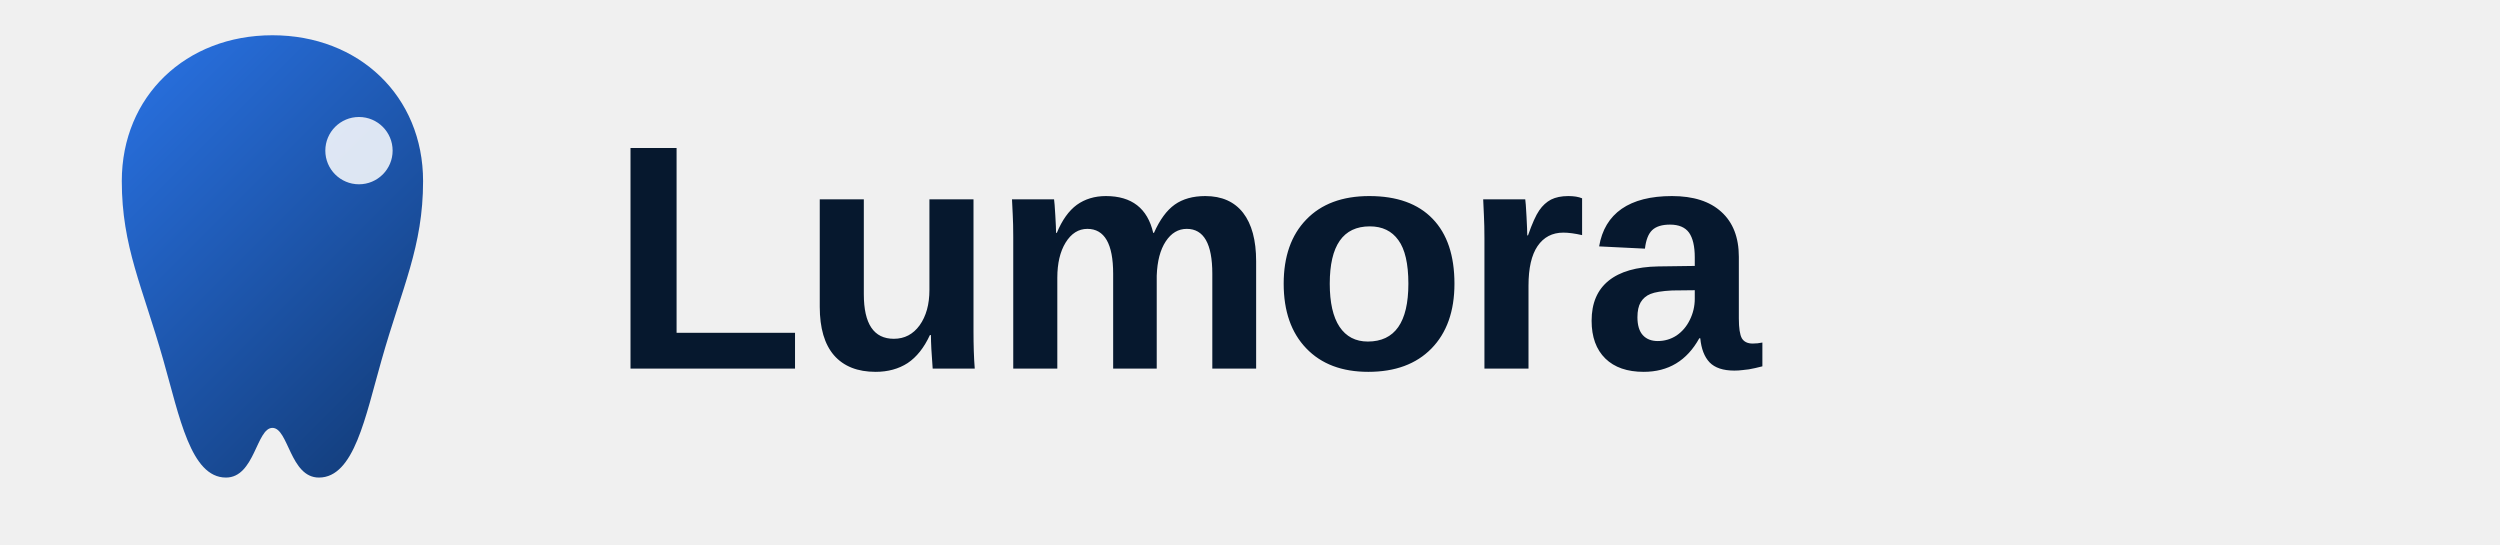
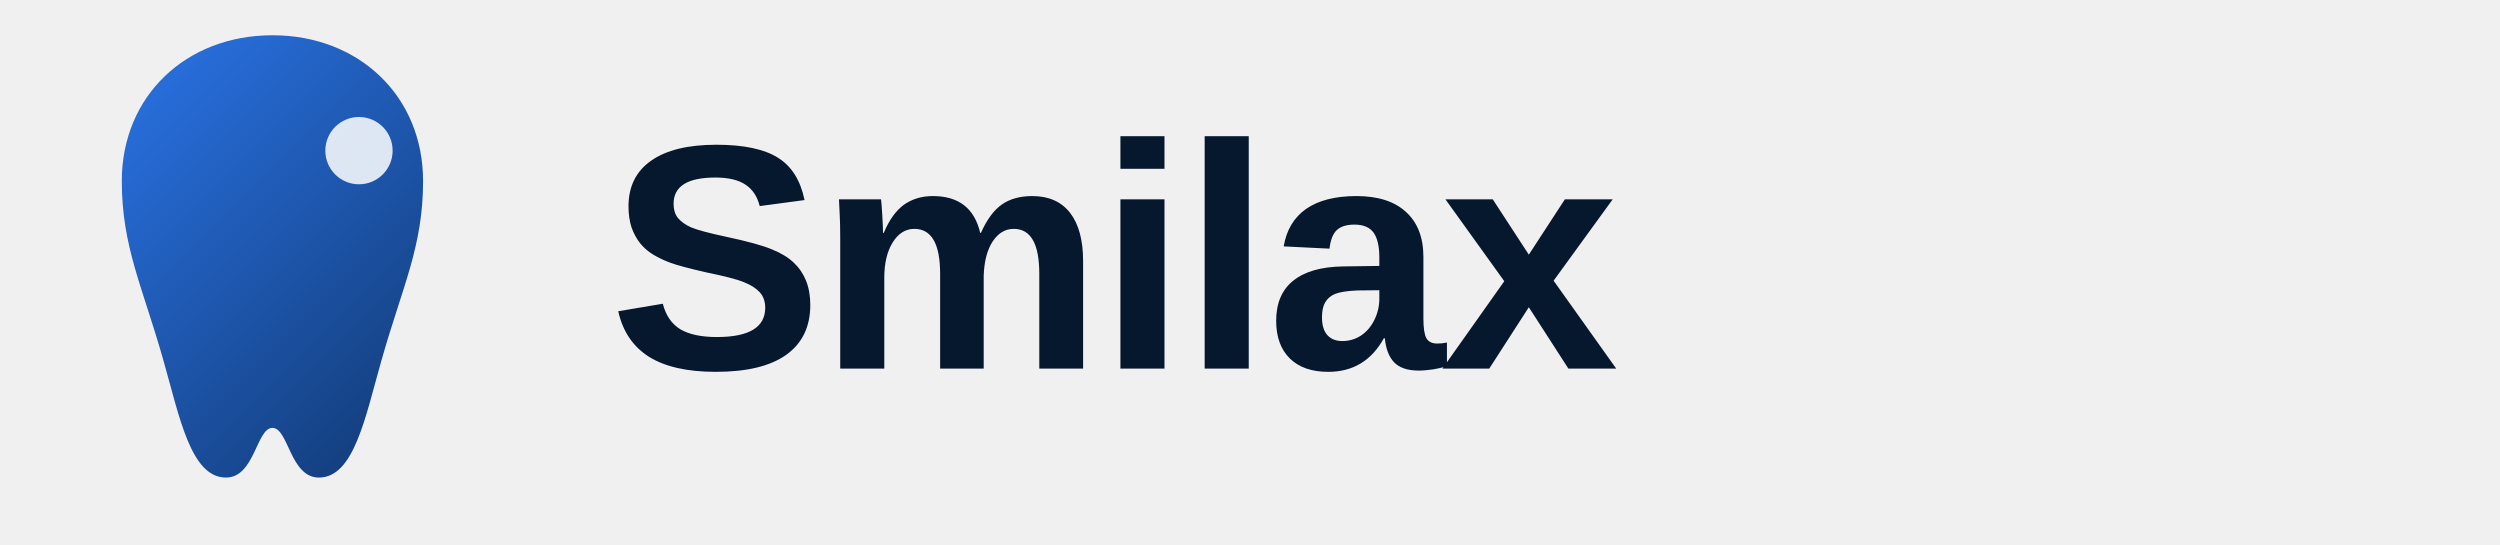
- <svg xmlns="http://www.w3.org/2000/svg" width="156" height="34" viewBox="0 0 156 34" fill="none" role="img" aria-label="Lumora Dental">
+ <svg xmlns="http://www.w3.org/2000/svg" width="156" height="34" viewBox="0 0 156 34" fill="none" role="img" aria-label="Smilax Dental">
  <defs>
    <linearGradient id="lm-g" x1="0" y1="0" x2="34" y2="34" gradientUnits="userSpaceOnUse">
      <stop offset="0" stop-color="#2f80ff" />
      <stop offset="1" stop-color="#0b2a55" />
    </linearGradient>
  </defs>
  <path d="M17 2.2c5.4 0 9.4 3.8 9.4 9.1 0 4.1-1.3 6.6-2.6 11.2-1 3.5-1.7 7.3-3.9 7.3-1.8 0-1.9-3.1-2.9-3.1s-1.1 3.1-2.9 3.1c-2.2 0-2.9-3.8-3.9-7.3C8.9 17.9 7.6 15.4 7.6 11.3 7.6 6 11.6 2.2 17 2.2Z" fill="url(#lm-g)" />
  <circle cx="22.4" cy="9.4" r="2.1" fill="#ffffff" opacity="0.85" />
-   <text x="38" y="23" font-family="Sora, 'Helvetica Neue', Arial, sans-serif" font-size="20" font-weight="600" letter-spacing="-0.3" fill="#06182e">Lumora</text>
+   <text x="38" y="23" font-family="Sora, 'Helvetica Neue', Arial, sans-serif" font-size="20" font-weight="600" letter-spacing="-0.3" fill="#06182e">Smilax</text>
</svg>
